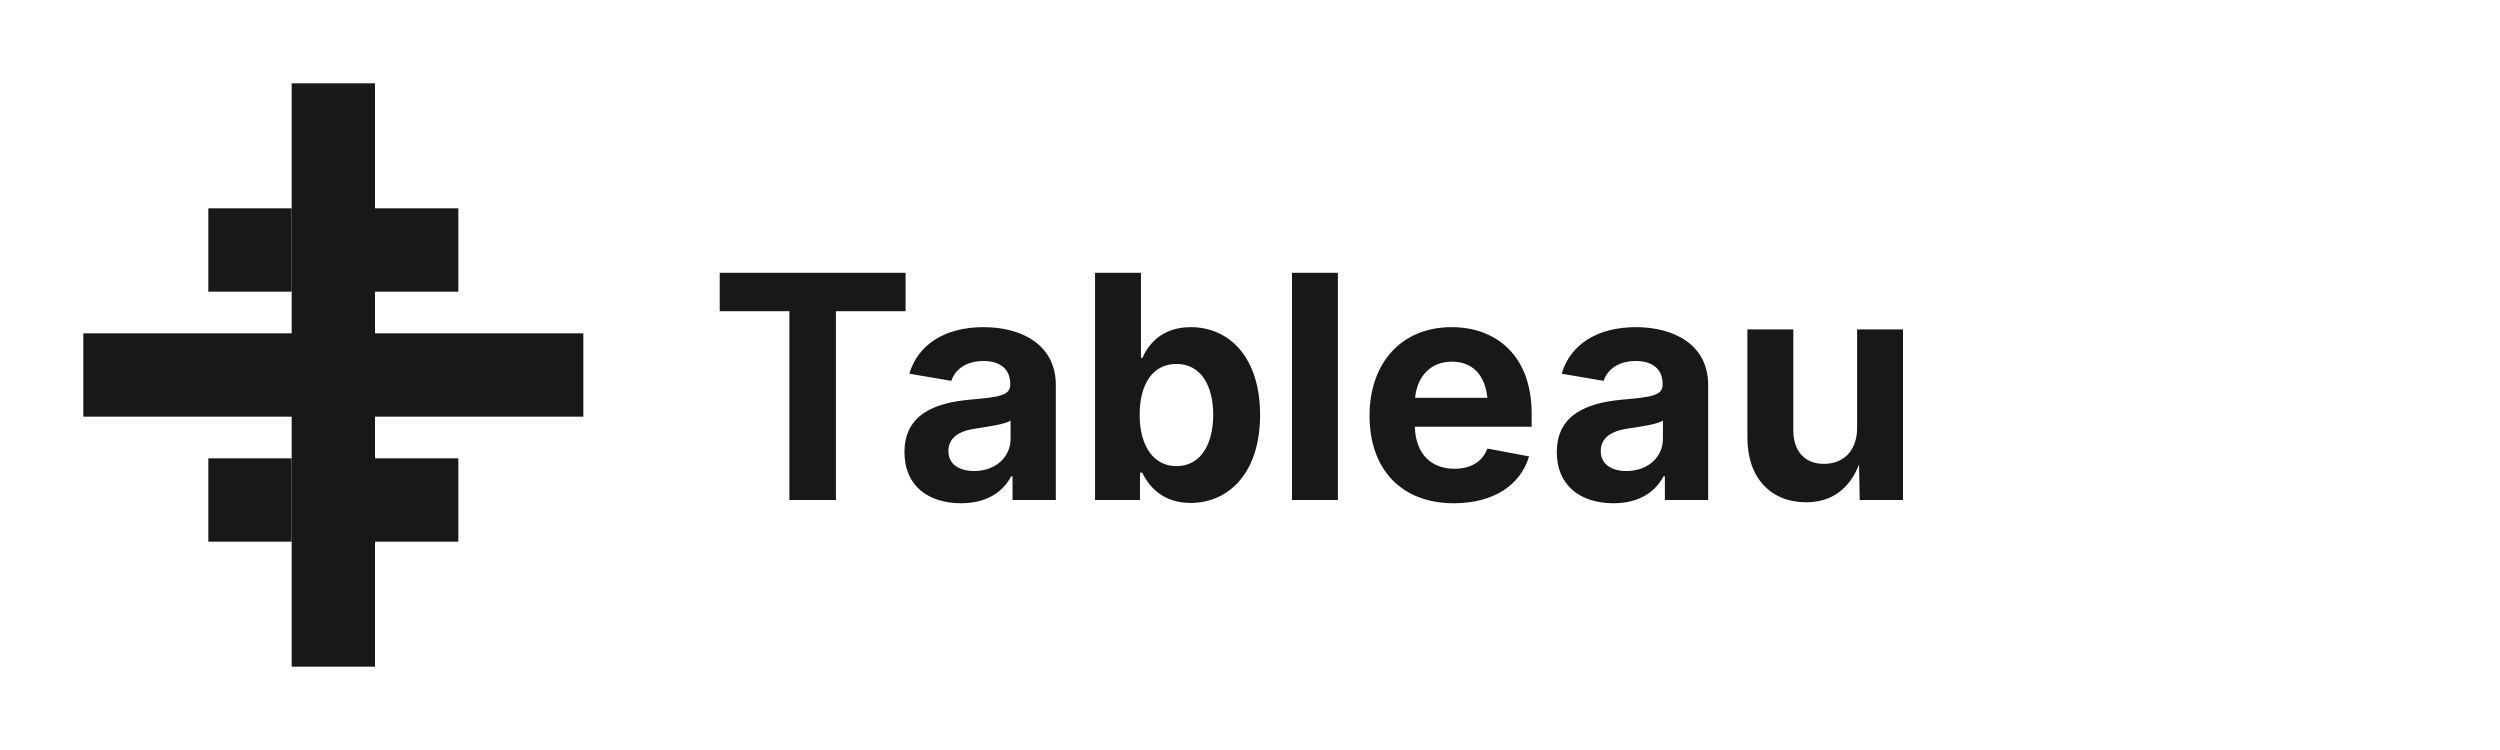
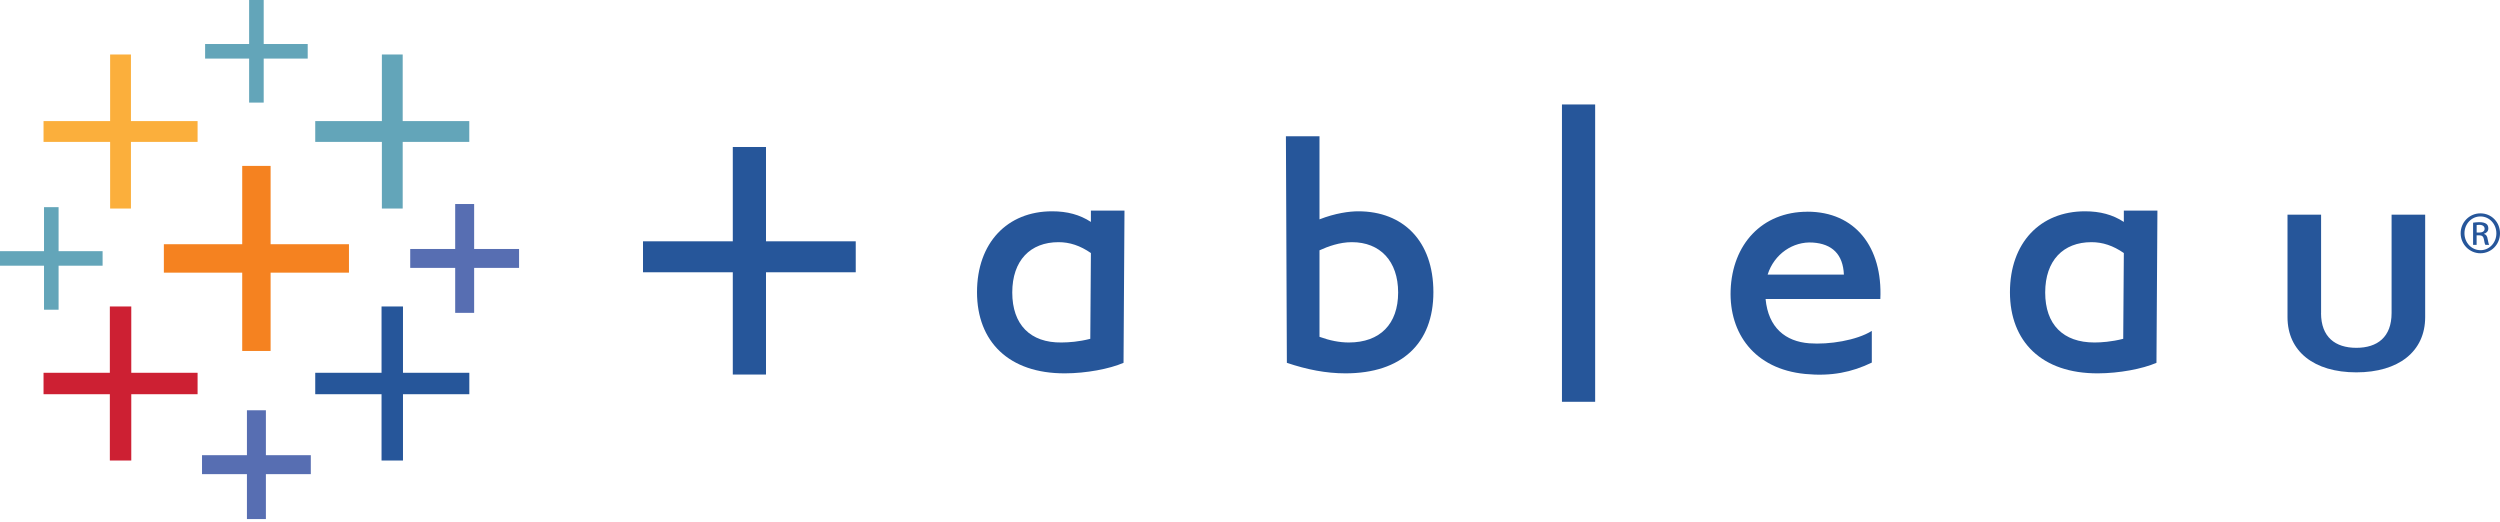
- <svg xmlns="http://www.w3.org/2000/svg" viewBox="0 0 120 36" role="img" aria-label="Tableau">
-   <g fill="#18181B">
-     <rect x="14" y="4" width="4" height="28" />
-     <rect x="4" y="16" width="24" height="4" />
-     <rect x="10" y="10" width="4" height="4" />
-     <rect x="18" y="10" width="4" height="4" />
-     <rect x="10" y="22" width="4" height="4" />
-     <rect x="18" y="22" width="4" height="4" />
+ <svg xmlns="http://www.w3.org/2000/svg" id="Layer_2" viewBox="0.00 0.00 524.84 109.56">
+   <defs>
+     <style>.cls-1{fill:#f58220;}.cls-2{fill:#fbaf3c;}.cls-3{fill:#cd2033;}.cls-4{fill:#0d9dda;}.cls-5{fill:#63a5b9;}.cls-6{fill:#576eb2;}.cls-7{fill:#26569a;}</style>
+   </defs>
+   <g id="Isolation_Mode">
+     <g>
+       <g>
+         <polygon class="cls-2" points="41.48 25.42 27.49 25.42 27.49 11.44 23.12 11.44 23.12 25.42 9.14 25.42 9.14 29.79 23.12 29.79 23.12 43.78 27.49 43.78 27.49 29.79 41.48 29.79 41.48 25.42" />
+         <polygon class="cls-5" points="98.52 25.42 84.54 25.42 84.54 11.44 80.17 11.44 80.17 25.42 66.18 25.42 66.18 29.79 80.17 29.79 80.17 43.78 84.54 43.78 84.54 29.79 98.52 29.79 98.52 25.42" />
+         <polygon class="cls-5" points="21.54 52.73 12.3 52.73 12.3 43.49 9.24 43.49 9.24 52.73 0 52.73 0 55.78 9.24 55.78 9.24 65.02 12.3 65.02 12.3 55.78 21.54 55.78 21.54 52.73" />
+         <polygon class="cls-6" points="108.97 52.27 99.54 52.27 99.54 42.83 95.56 42.83 95.56 52.27 86.12 52.27 86.12 56.24 95.56 56.24 95.56 65.68 99.54 65.68 99.54 56.24 108.97 56.24 108.97 52.27" />
+         <polygon class="cls-7" points="98.53 78.26 84.6 78.26 84.6 64.34 80.1 64.34 80.1 78.26 66.18 78.26 66.18 82.76 80.1 82.76 80.1 96.68 84.6 96.68 84.6 82.76 98.53 82.76 98.53 78.26" />
+         <polygon class="cls-3" points="41.48 78.26 27.56 78.26 27.56 64.34 23.06 64.34 23.06 78.26 9.14 78.26 9.14 82.76 23.06 82.76 23.06 96.68 27.56 96.68 27.56 82.76 41.48 82.76 41.48 78.26" />
+         <polygon class="cls-5" points="64.6 9.24 55.36 9.24 55.36 0 52.3 0 52.3 9.24 43.06 9.24 43.06 12.3 52.3 12.3 52.3 21.54 55.36 21.54 55.36 12.3 64.6 12.3 64.6 9.24" />
+         <polygon class="cls-6" points="65.25 95.56 55.82 95.56 55.82 86.13 51.84 86.13 51.84 95.56 42.41 95.56 42.41 99.54 51.84 99.54 51.84 108.97 55.82 108.97 55.82 99.54 65.25 99.54 65.25 95.56" />
+         <polygon class="cls-1" points="73.26 51.27 56.81 51.27 56.81 34.83 50.85 34.83 50.85 51.27 34.4 51.27 34.4 57.24 50.85 57.24 50.85 73.68 56.81 73.68 56.81 57.24 73.26 57.24 73.26 51.27" />
+       </g>
+       <path class="cls-7" d="M285.16,44.36c-1.89,0-4.83,.39-8.15,1.69V28.61h-7.05l.2,47.56c4.21,1.42,8.22,2.21,12.3,2.21,11.78,0,18.46-6.28,18.46-17.04s-6.36-16.98-15.77-16.98Zm-1.99,27.54c-1.96,0-3.99-.4-6.16-1.19v-18.16c1.79-.82,4.23-1.71,6.8-1.71,5.92,0,9.71,3.97,9.71,10.57s-3.78,10.49-10.35,10.49Z" />
+       <rect class="cls-7" x="327.91" y="21.93" width="6.97" height="62.42" />
+       <path class="cls-7" d="M379.44,44.45c-9.54,0-15.79,6.86-16.12,16.52-.3,8.95,4.93,16.5,15.67,17.54,5.47,.53,9.81-.37,13.97-2.39v-6.65c-3.16,1.98-8.99,2.92-13.13,2.6-4.97-.38-8.6-3.25-9.17-9.3h24.09c.5-10.92-5.3-18.33-15.31-18.33Zm-8.35,13.2c1.38-4.36,5.36-7,9.46-6.73,4.08,.26,6.37,2.47,6.55,6.73h-16.01Z" />
+       <path class="cls-7" d="M487.28,65.72v-20.65h-7.05v21.52c0,7.19,5.58,11.58,14.45,11.58s14.45-4.39,14.45-11.58v-21.52h-7.05v20.65c0,5.05-2.98,7.3-7.4,7.3s-7.41-2.25-7.41-7.3Z" />
+       <path class="cls-7" d="M229.02,44.21v2.38c-2.35-1.53-4.97-2.23-8.15-2.23-9.4,0-15.76,6.61-15.76,16.98s6.68,17.08,18.46,17.04c4.47-.01,9.34-.93,12.3-2.21l.2-31.96h-7.04Zm-.13,26.92c-2.48,.63-4.43,.75-6.03,.77-6.58,.09-10.35-3.77-10.35-10.49s3.79-10.57,9.71-10.57c2.37,0,4.55,.73,6.8,2.28l-.13,18.02Z" />
+       <path class="cls-7" d="M445.87,44.21v2.38c-2.35-1.53-4.98-2.23-8.15-2.23-9.41,0-15.76,6.61-15.76,16.98s6.68,17.08,18.46,17.04c4.47-.01,9.34-.93,12.3-2.21l.2-31.96h-7.04Zm-.13,26.92c-2.48,.63-4.64,.77-6.03,.77-6.58,.01-10.35-3.77-10.35-10.49s3.79-10.57,9.71-10.57c2.37,0,4.55,.73,6.8,2.28l-.13,18.02Z" />
+       <polygon class="cls-7" points="153.84 50.66 134.99 50.66 134.99 57.16 153.84 57.16 153.84 78.63 160.81 78.63 160.81 57.16 179.65 57.16 179.65 50.66 160.81 50.66 160.81 30.86 153.84 30.86 153.84 50.66" />
+       <path class="cls-7" d="M520.74,44.79h-.02c-2.29,0-4.14,1.86-4.14,4.18s1.86,4.2,4.14,4.2,4.12-1.84,4.12-4.2-1.82-4.18-4.1-4.18Zm0,7.73c-1.86,0-3.36-1.56-3.36-3.55s1.51-3.53,3.34-3.53h.02c1.86,0,3.34,1.58,3.34,3.55s-1.49,3.55-3.34,3.53Z" />
+       <path class="cls-7" d="M522.26,50.25c-.09-.69-.37-1.06-.78-1.13v-.04c.5-.15,.91-.52,.91-1.13,0-.44-.15-.76-.43-.96-.28-.2-.74-.35-1.45-.35-.56,0-.93,.06-1.32,.11v4.66h.74v-2.01h.52c.6,0,.89,.22,1.01,.82,.09,.61,.2,1.04,.32,1.19h.78c-.07-.15-.18-.43-.3-1.15Zm-1.78-1.43h-.54v-1.58c.13-.02,.3-.04,.54-.04,.84,0,1.13,.41,1.13,.82,0,.58-.52,.8-1.13,.8Z" />
+     </g>
  </g>
-   <text x="34" y="24" font-family="Inter,Arial,sans-serif" font-size="15" font-weight="700" fill="#18181B">Tableau</text>
</svg>
